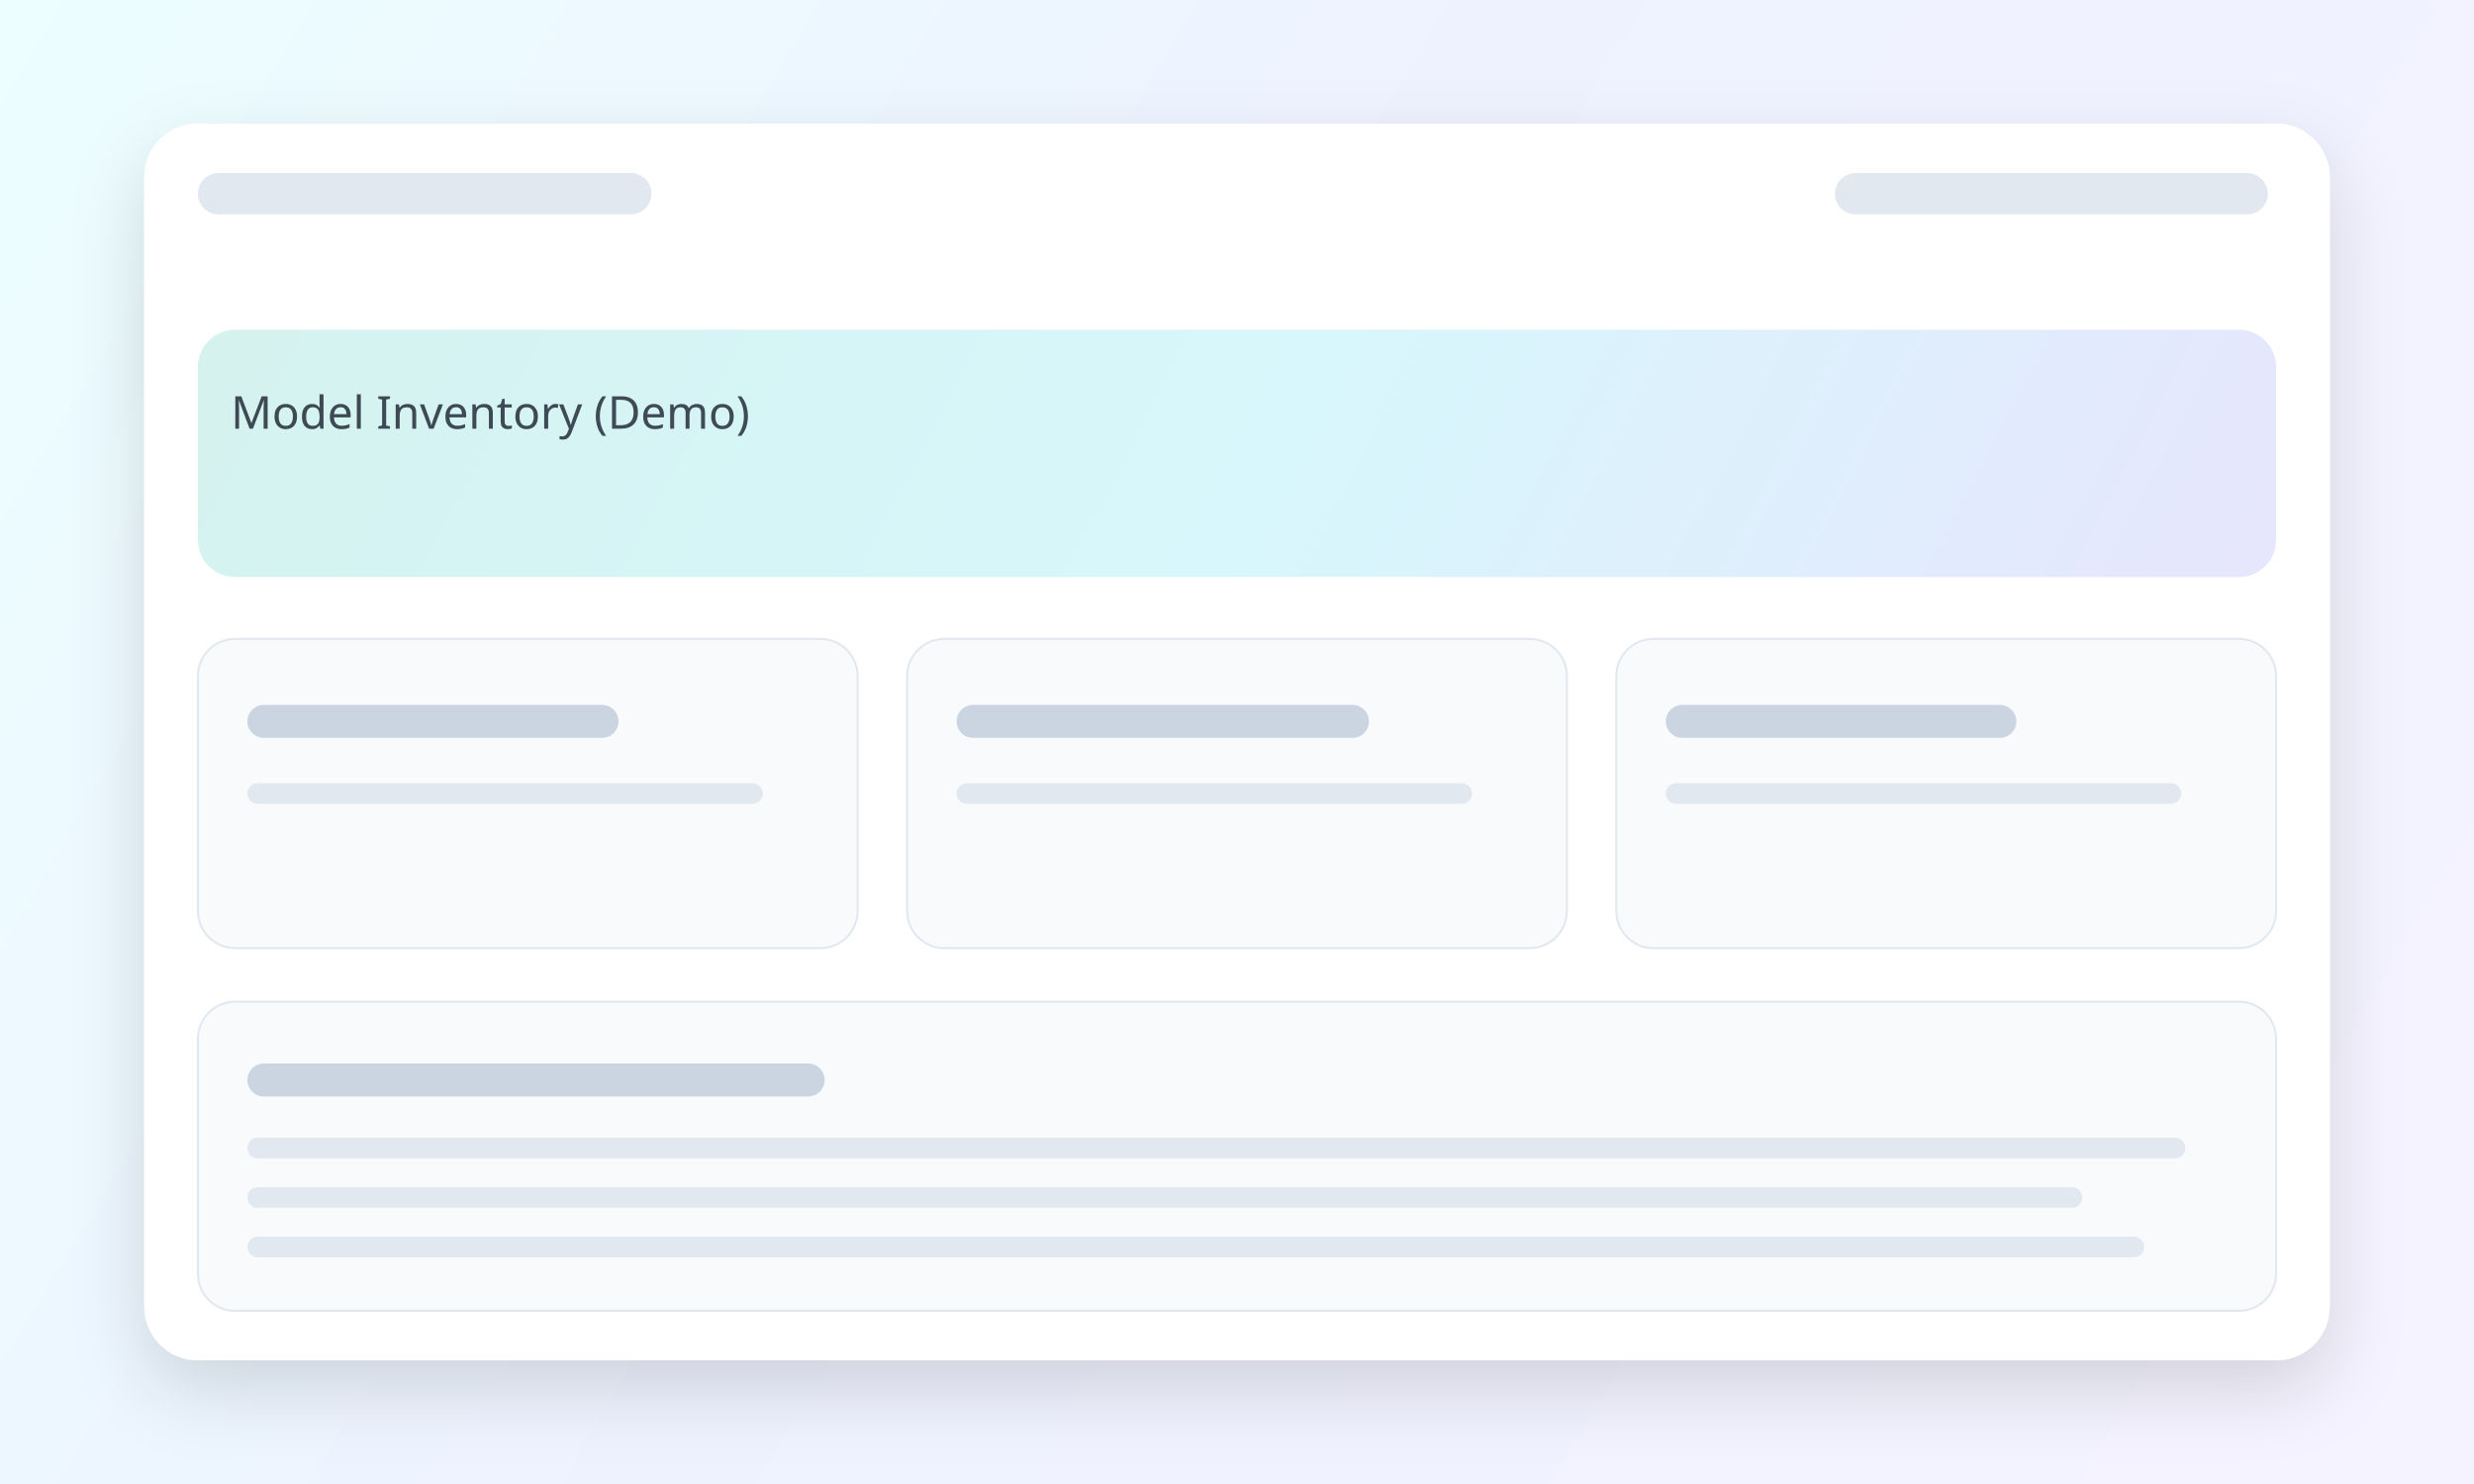
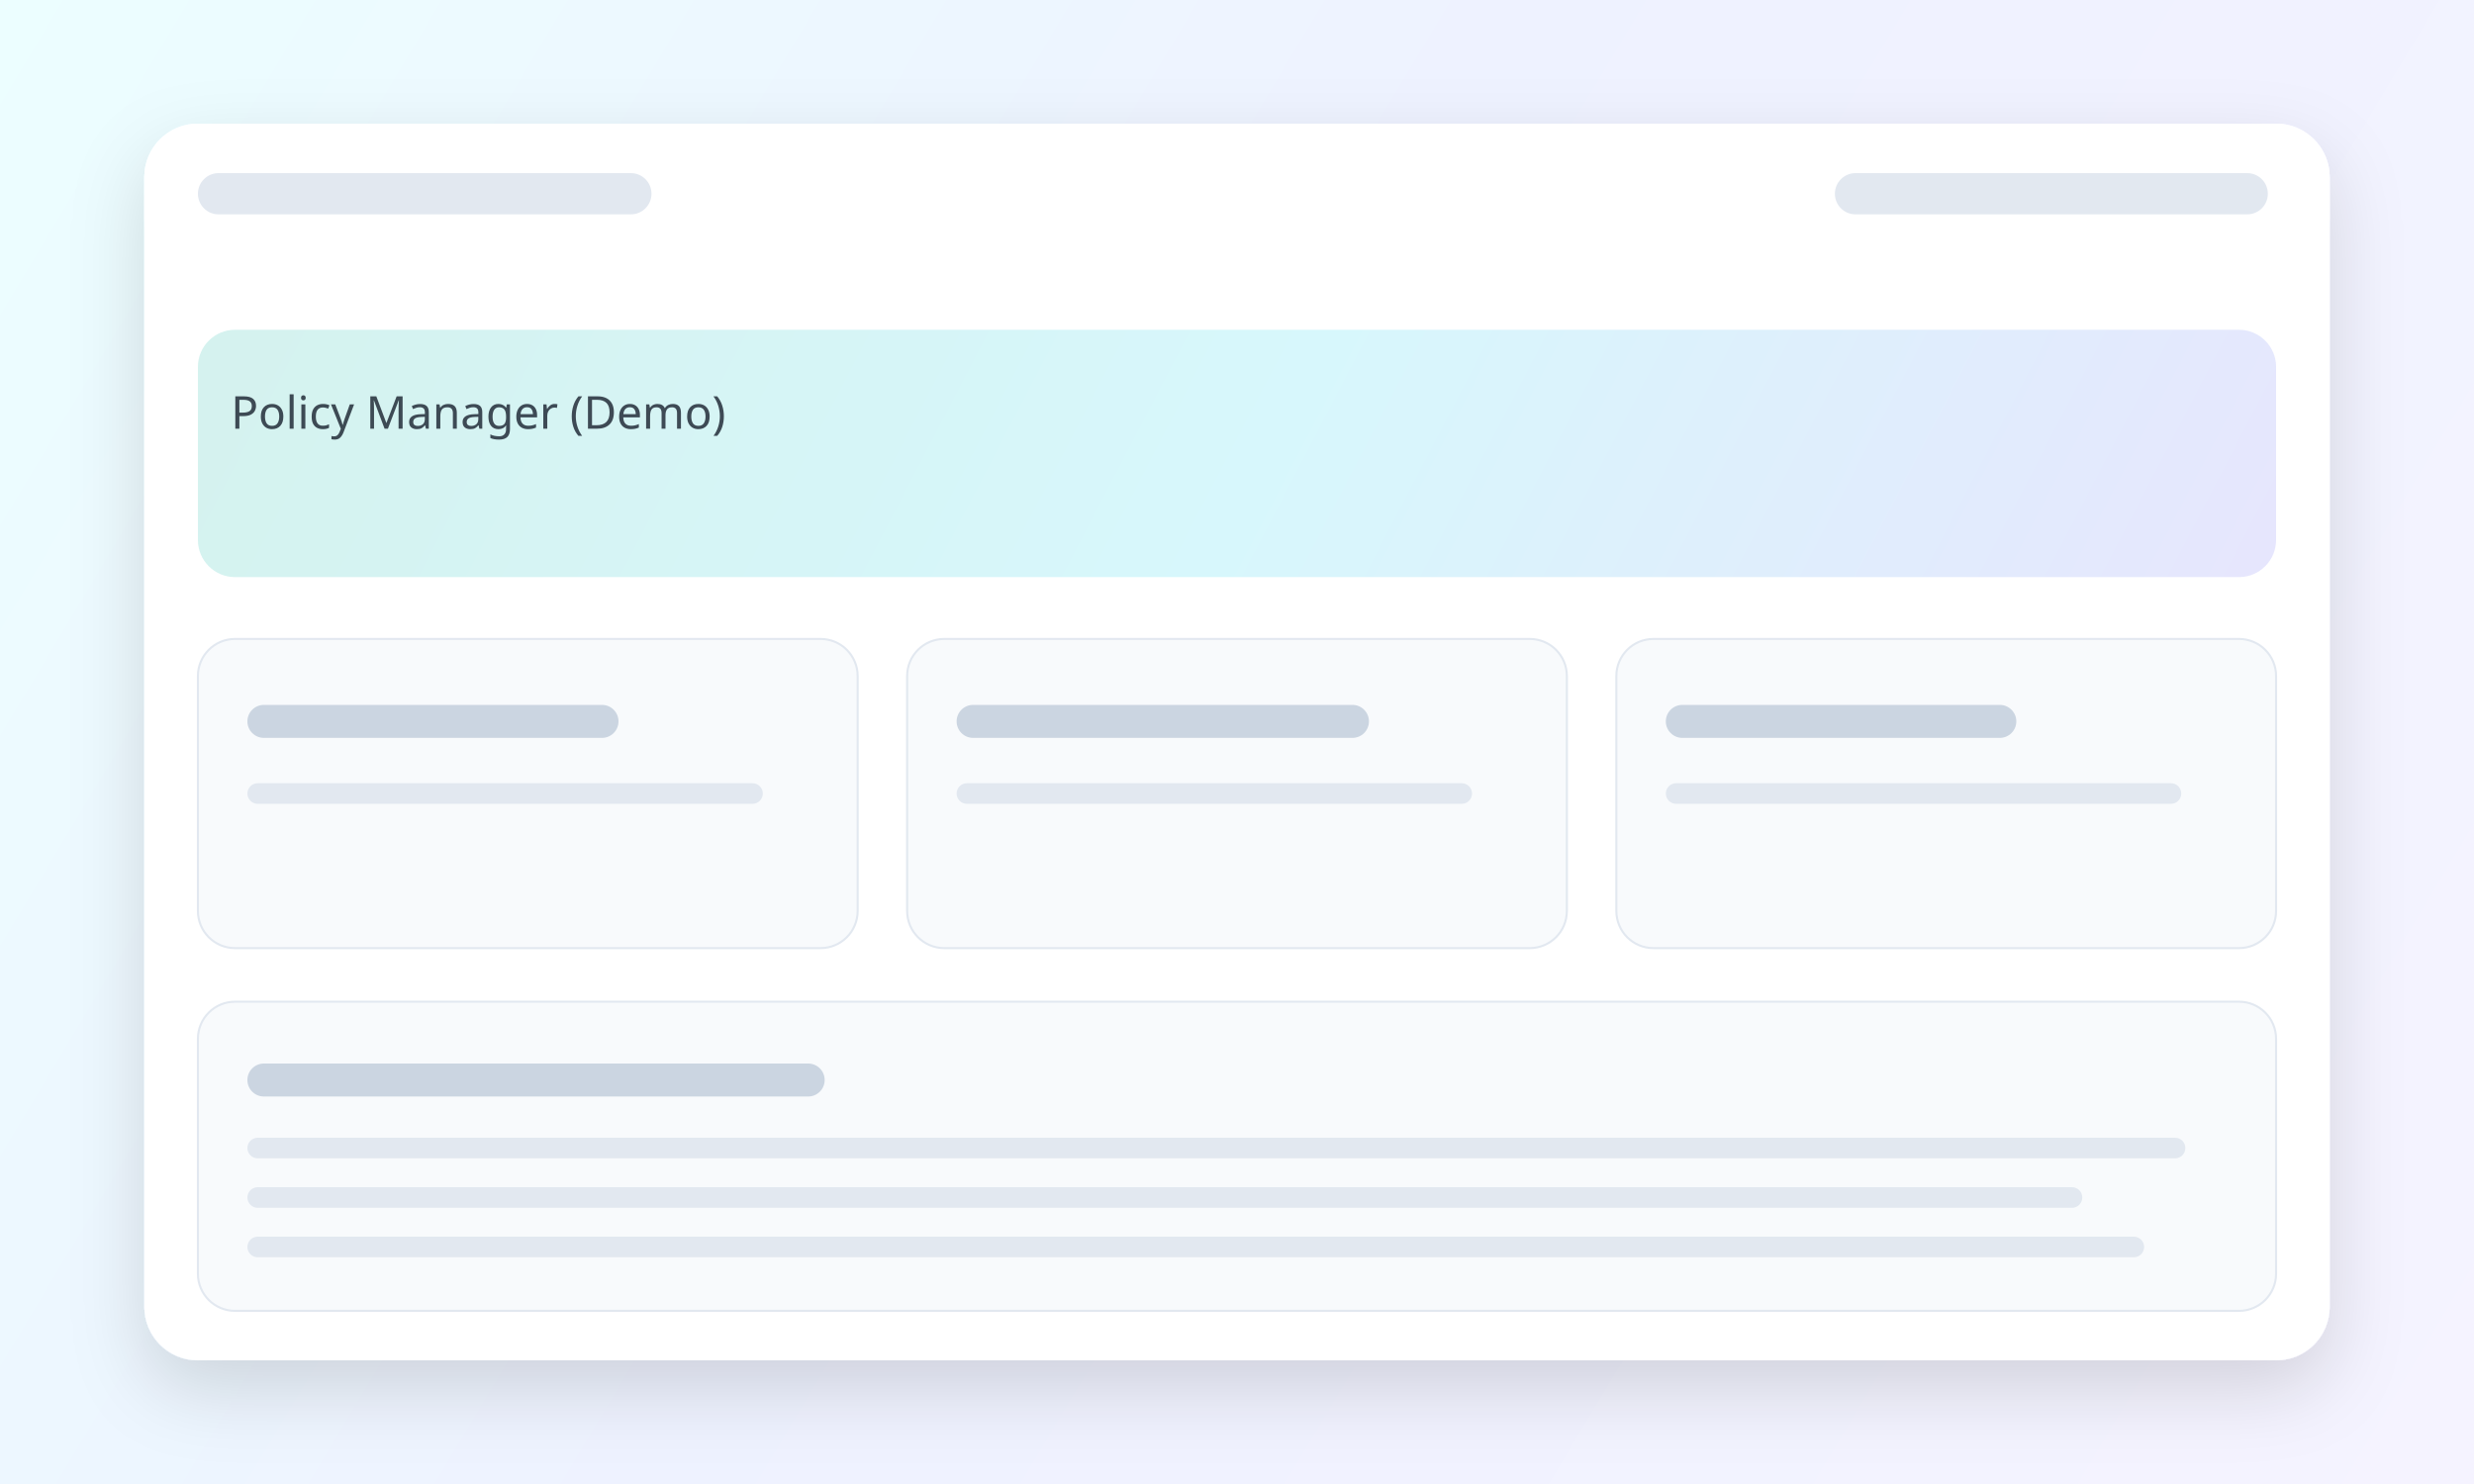
<svg xmlns="http://www.w3.org/2000/svg" width="1200" height="720" viewBox="0 0 1200 720">
  <defs>
    <linearGradient id="bg" x1="0" y1="0" x2="1200" y2="720" gradientUnits="userSpaceOnUse">
      <stop stop-color="#ECFEFF" />
      <stop offset="0.45" stop-color="#EEF2FF" />
      <stop offset="1" stop-color="#F5F3FF" />
    </linearGradient>
    <linearGradient id="accent" x1="140" y1="120" x2="1060" y2="600" gradientUnits="userSpaceOnUse">
      <stop stop-color="#14B8A6" />
      <stop offset="0.45" stop-color="#22D3EE" />
      <stop offset="1" stop-color="#8B5CF6" />
    </linearGradient>
    <filter id="shadow" x="-20%" y="-20%" width="140%" height="140%">
      <feDropShadow dx="0" dy="14" stdDeviation="18" flood-color="#0B1220" flood-opacity="0.14" />
    </filter>
  </defs>
  <rect width="1200" height="720" fill="url(#bg)" />
  <rect x="70" y="60" width="1060" height="600" rx="26" fill="white" filter="url(#shadow)" />
  <rect x="70" y="60" width="1060" height="72" rx="26" fill="#FFFFFF" />
  <rect x="96" y="84" width="220" height="20" rx="10" fill="#E2E8F0" />
  <rect x="890" y="84" width="210" height="20" rx="10" fill="#E2E8F0" />
  <rect x="96" y="160" width="1008" height="120" rx="18" fill="url(#accent)" opacity="0.18" />
  <g fill="#0B1220" opacity="0.75" font-family="ui-sans-serif, system-ui" font-size="22">
-     <text x="112" y="208"> Model Inventory (Demo)</text>
+     <text x="112" y="208"> Policy Manager (Demo)</text>
  </g>
  <g>
    <rect x="96" y="310" width="320" height="150" rx="18" fill="#F8FAFC" stroke="#E2E8F0" />
    <rect x="440" y="310" width="320" height="150" rx="18" fill="#F8FAFC" stroke="#E2E8F0" />
    <rect x="784" y="310" width="320" height="150" rx="18" fill="#F8FAFC" stroke="#E2E8F0" />
    <rect x="120" y="342" width="180" height="16" rx="8" fill="#CBD5E1" />
    <rect x="464" y="342" width="200" height="16" rx="8" fill="#CBD5E1" />
    <rect x="808" y="342" width="170" height="16" rx="8" fill="#CBD5E1" />
    <rect x="120" y="380" width="250" height="10" rx="5" fill="#E2E8F0" />
    <rect x="464" y="380" width="250" height="10" rx="5" fill="#E2E8F0" />
    <rect x="808" y="380" width="250" height="10" rx="5" fill="#E2E8F0" />
    <rect x="96" y="486" width="1008" height="150" rx="18" fill="#F8FAFC" stroke="#E2E8F0" />
    <rect x="120" y="516" width="280" height="16" rx="8" fill="#CBD5E1" />
    <rect x="120" y="552" width="940" height="10" rx="5" fill="#E2E8F0" />
    <rect x="120" y="576" width="890" height="10" rx="5" fill="#E2E8F0" />
    <rect x="120" y="600" width="920" height="10" rx="5" fill="#E2E8F0" />
  </g>
</svg>
